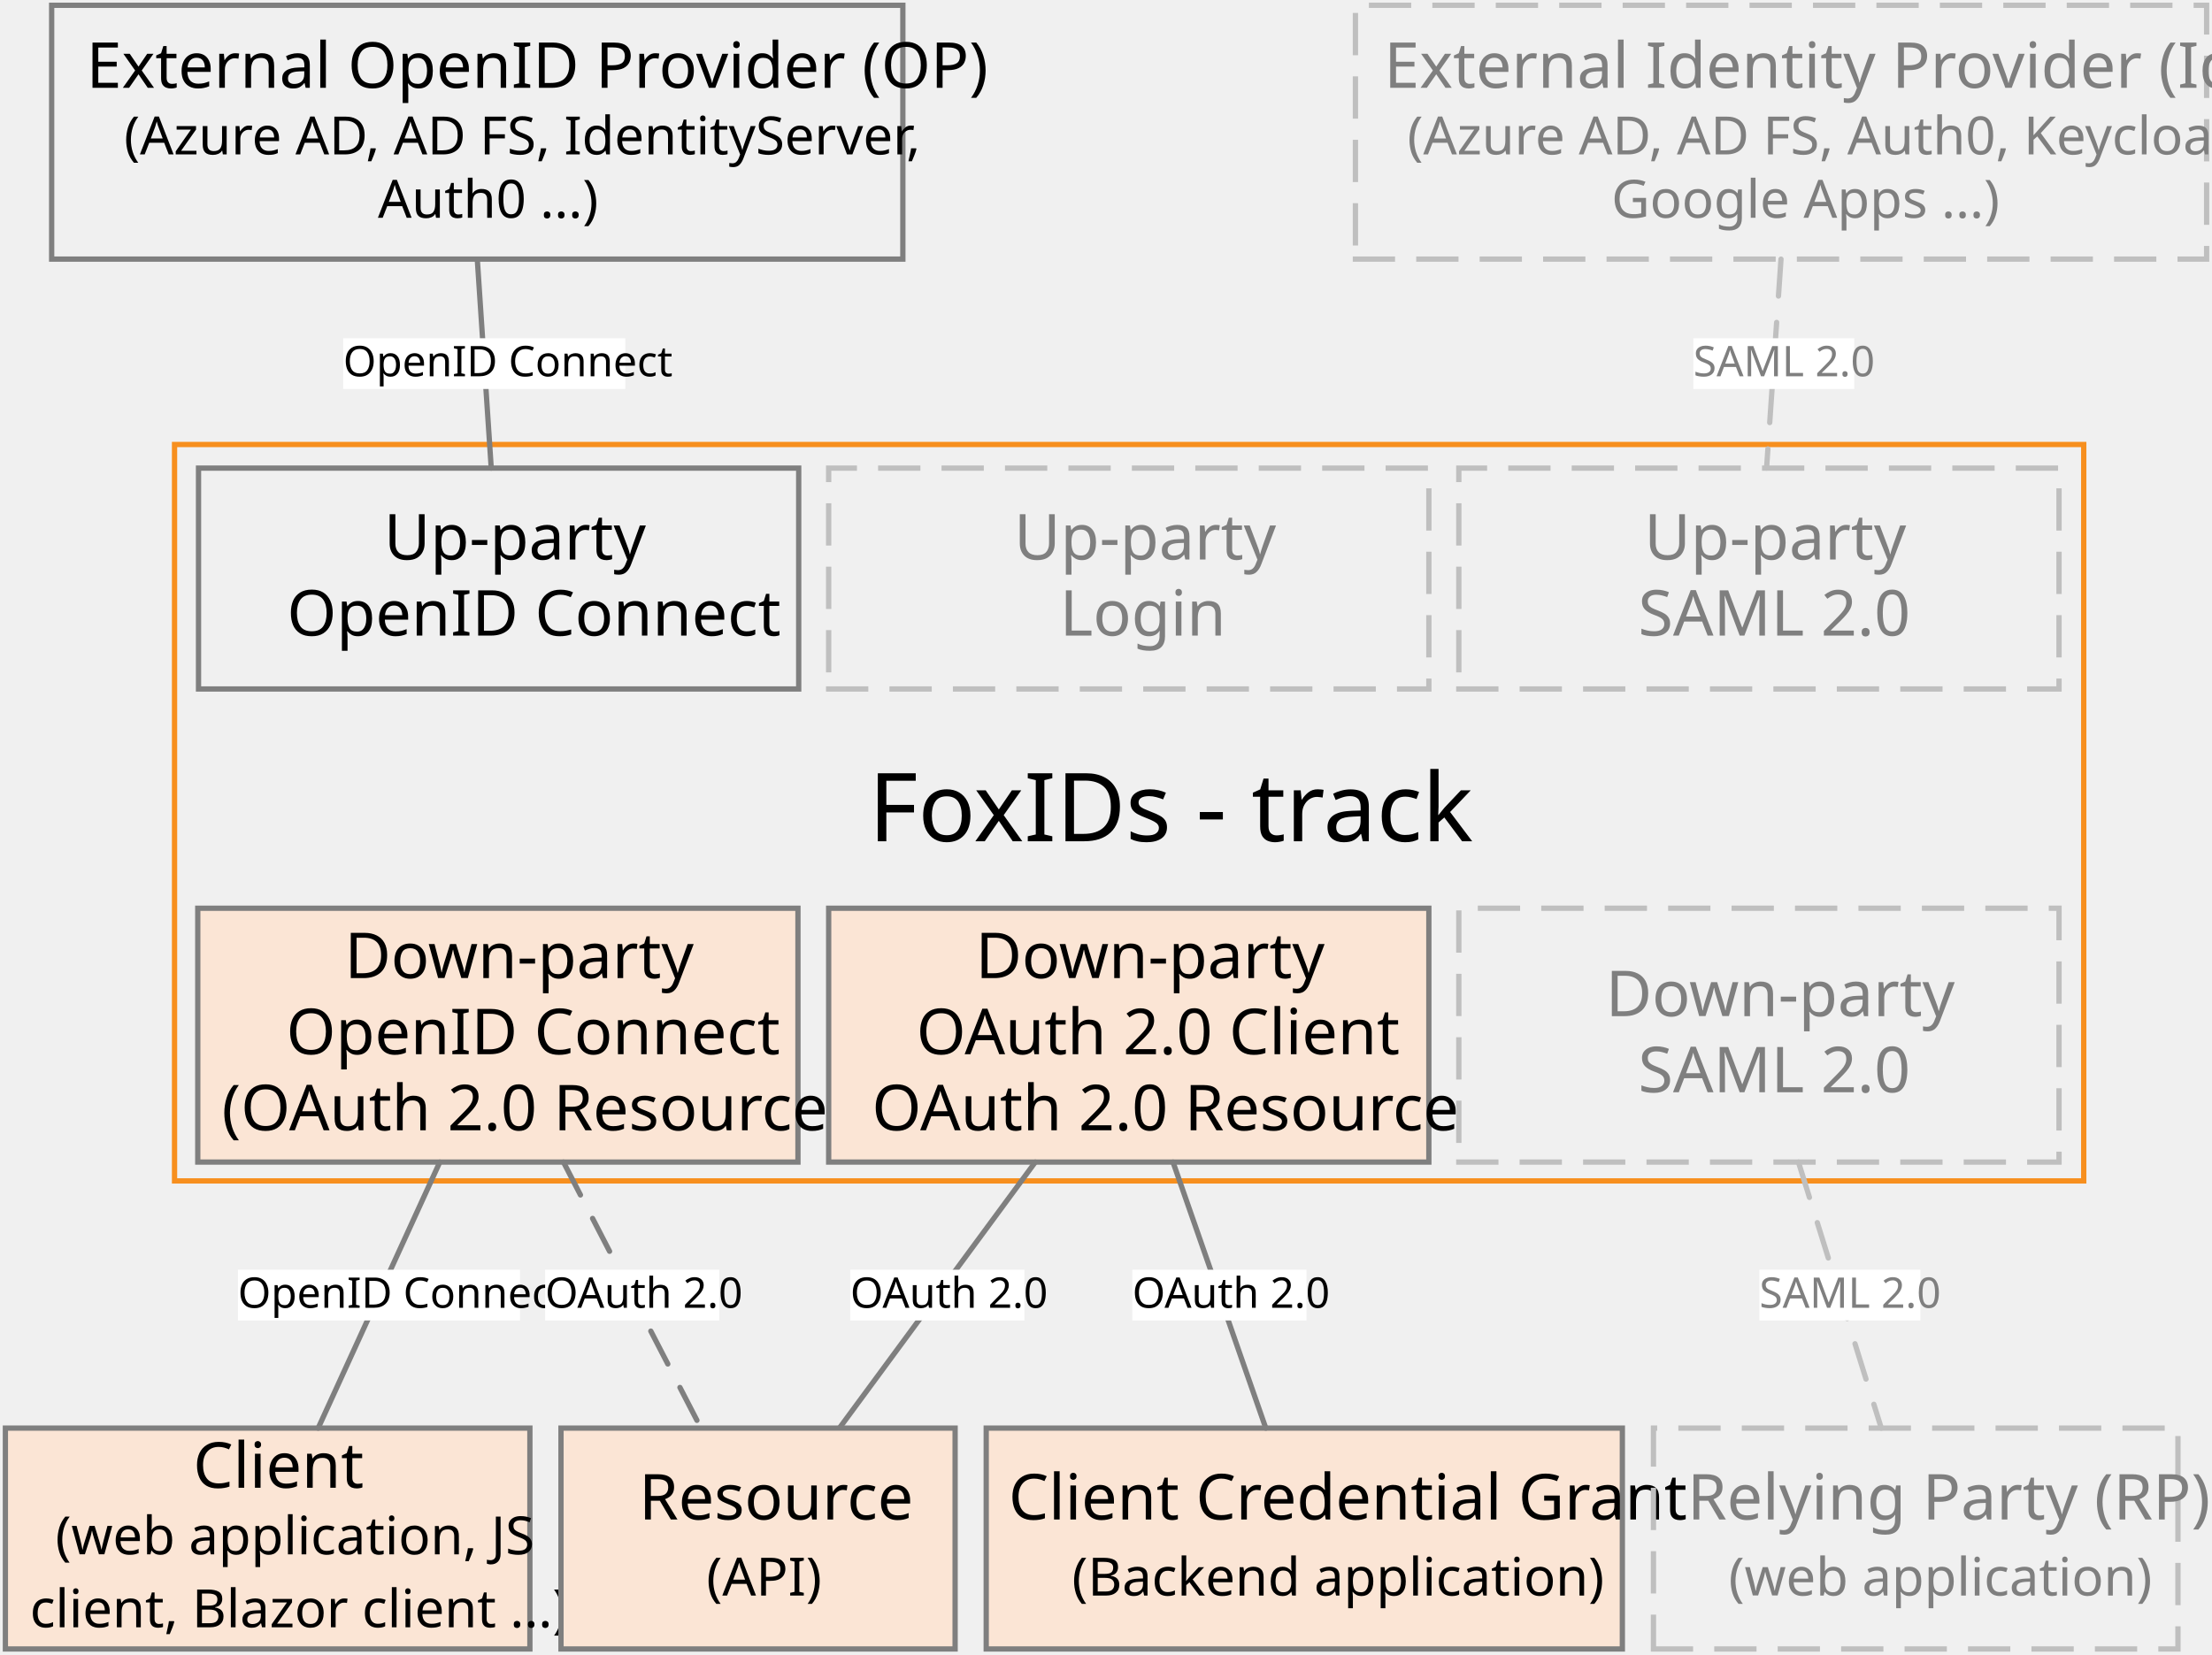
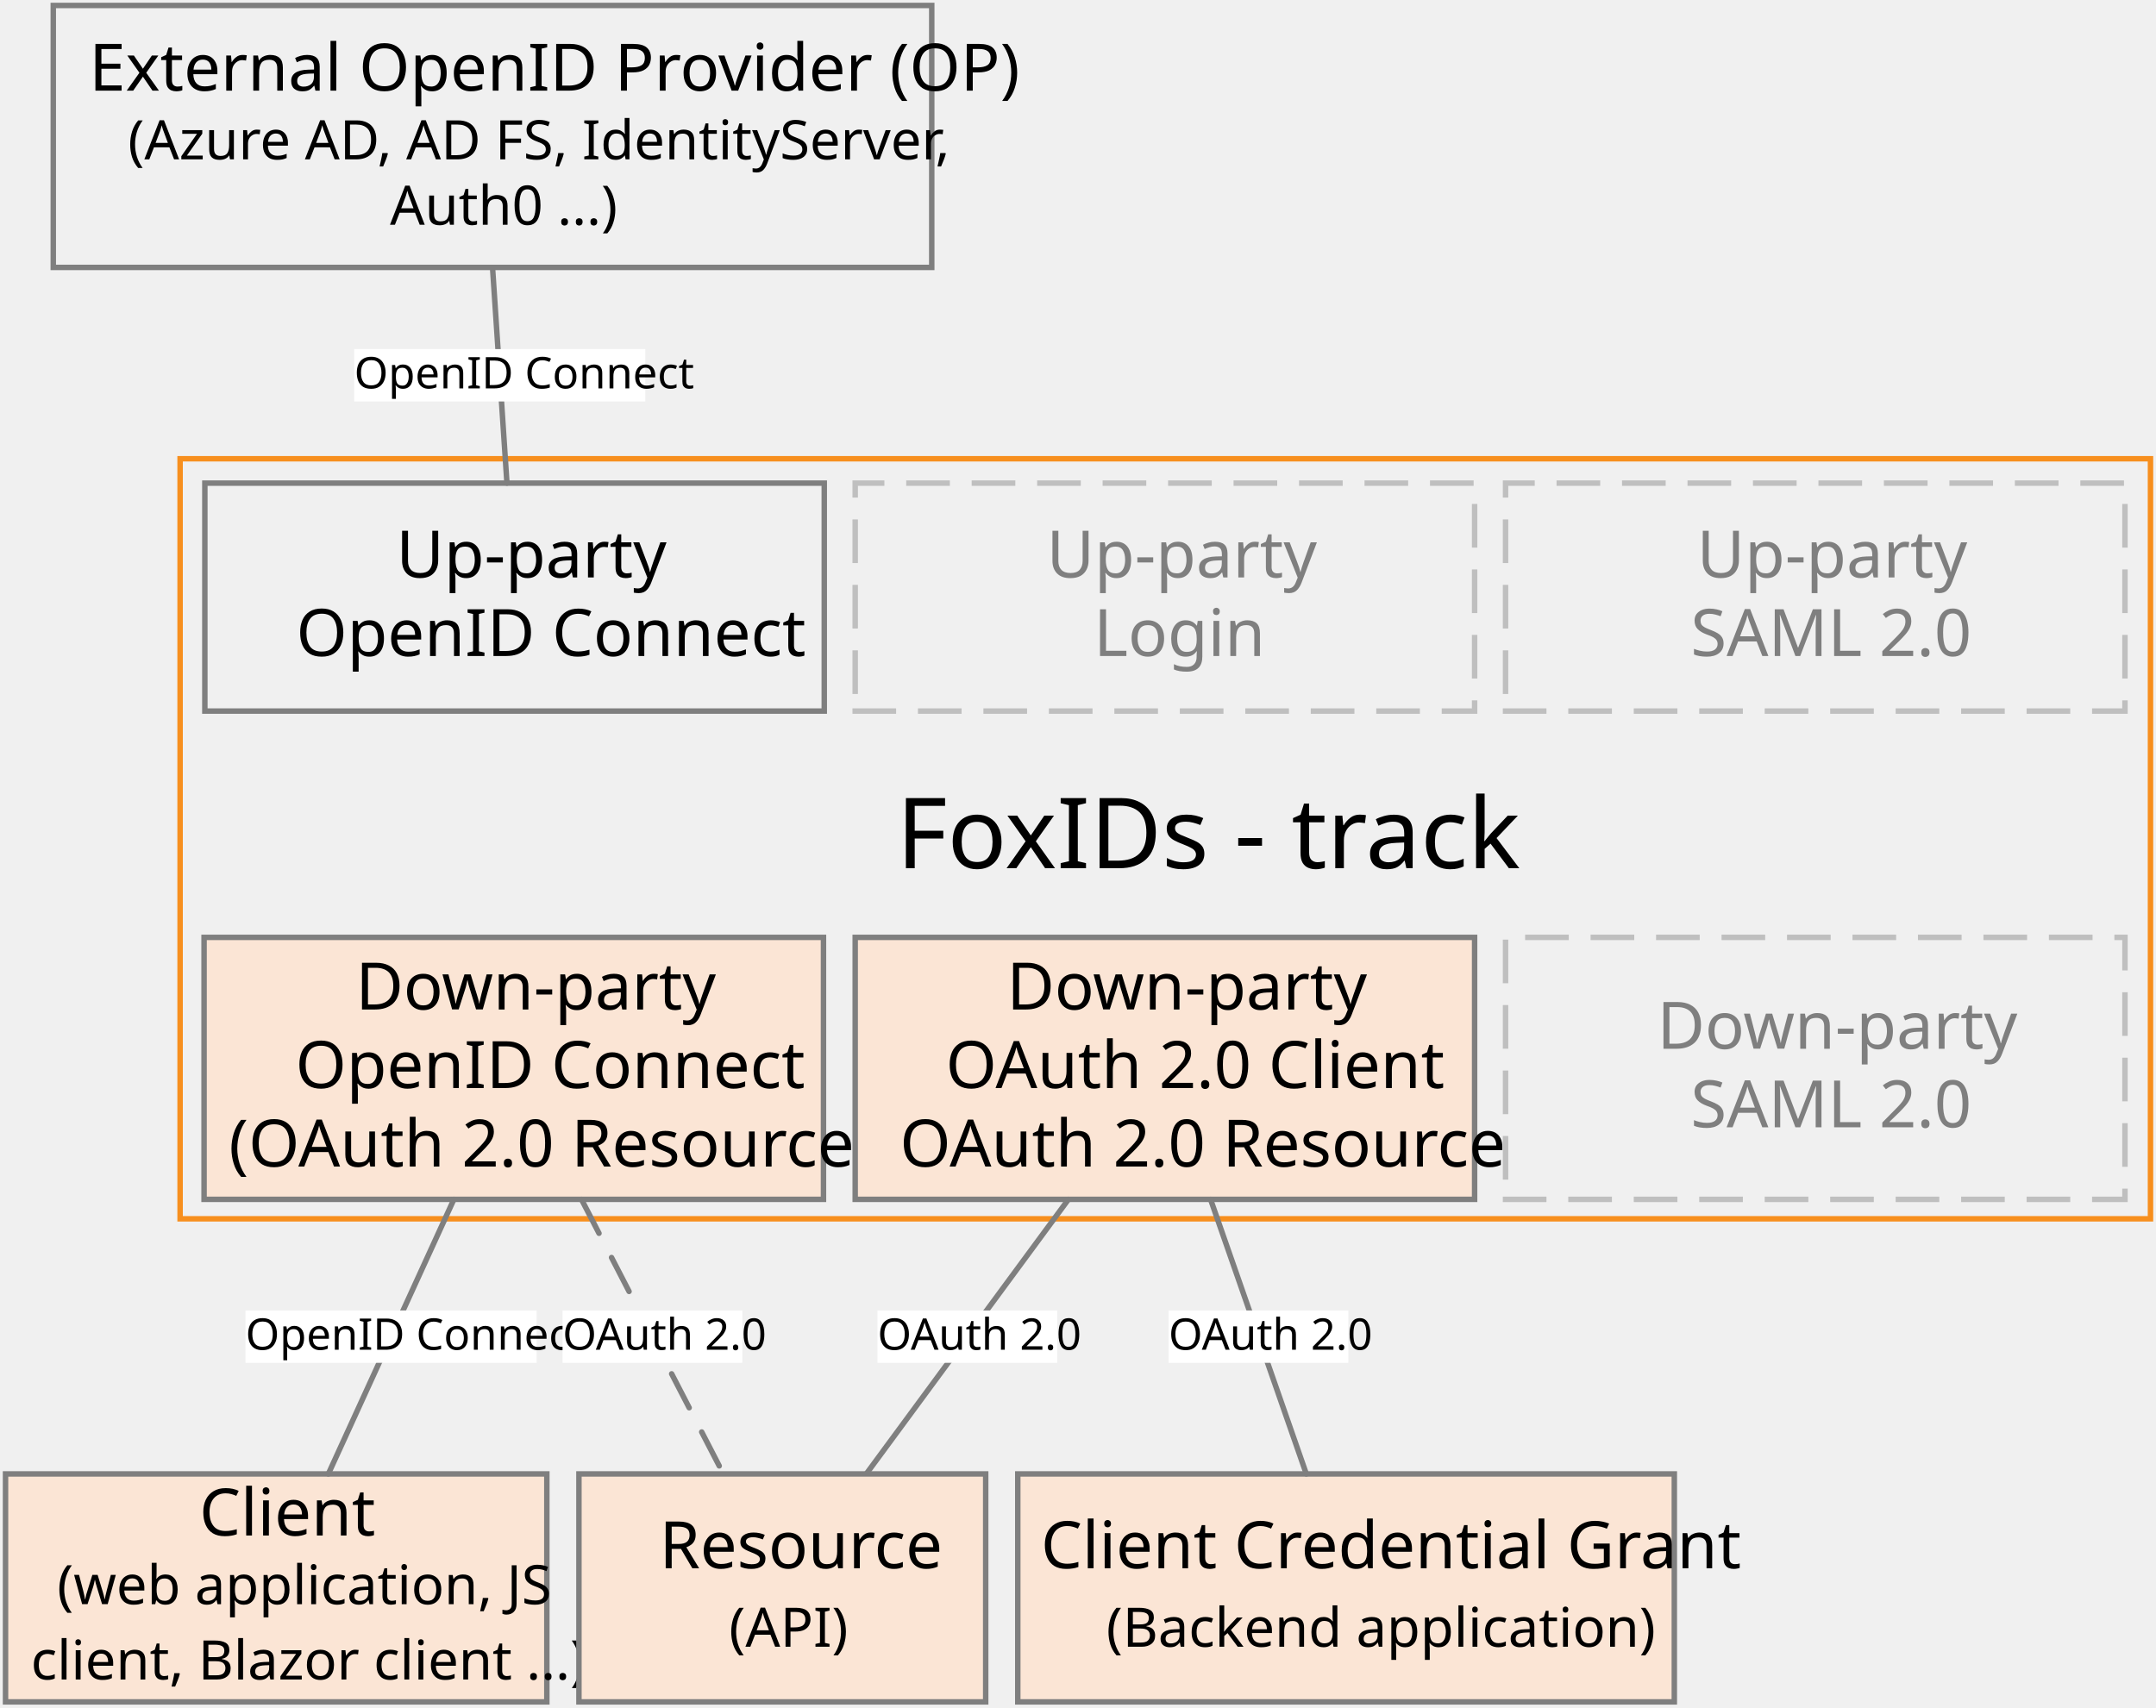
- <svg xmlns="http://www.w3.org/2000/svg" width="5.811in" height="4.347in" viewBox="0 0 418.374 312.999" xml:space="preserve" color-interpolation-filters="sRGB" class="st17">
+ <svg xmlns="http://www.w3.org/2000/svg" width="5.488in" height="4.347in" viewBox="0 0 395.13 312.999" xml:space="preserve" color-interpolation-filters="sRGB" class="st14">
  <style type="text/css">
	
		.st1 {fill:none;stroke:#f78f1e;stroke-width:1}
		.st2 {fill:#000000;font-family:Calibri;font-size:1.5em}
		.st3 {fill:none;stroke:#7f7f7f;stroke-width:1}
		.st4 {fill:#000000;font-family:Calibri;font-size:1em}
		.st5 {font-size:1em}
		.st6 {fill:#fbe5d5;stroke:#7f7f7f;stroke-width:1}
		.st7 {font-size:0.833em}
		.st8 {stroke:#7f7f7f;stroke-linecap:round;stroke-linejoin:round;stroke-width:1}
		.st9 {fill:#ffffff;stroke:none;stroke-linecap:butt;stroke-width:7.2}
		.st10 {fill:#000000;font-family:Calibri;font-size:0.667em}
- 		.st11 {fill:#ffffff;stroke:none;stroke-linecap:butt}
- 		.st12 {fill:none;stroke:#bfbfbf;stroke-dasharray:7,5;stroke-width:1}
- 		.st13 {fill:#7f7f7f;font-family:Calibri;font-size:1em}
- 		.st14 {stroke:#7f7f7f;stroke-dasharray:7,5;stroke-linecap:round;stroke-linejoin:round;stroke-width:1}
- 		.st15 {stroke:#bfbfbf;stroke-dasharray:7,5;stroke-linecap:round;stroke-linejoin:round;stroke-width:1}
- 		.st16 {fill:#7f7f7f;font-family:Calibri;font-size:0.667em}
- 		.st17 {fill:none;fill-rule:evenodd;font-size:12px;overflow:visible;stroke-linecap:square;stroke-miterlimit:3}
+ 		.st11 {fill:none;stroke:#bfbfbf;stroke-dasharray:7,5;stroke-width:1}
+ 		.st12 {fill:#7f7f7f;font-family:Calibri;font-size:1em}
+ 		.st13 {stroke:#7f7f7f;stroke-dasharray:7,5;stroke-linecap:round;stroke-linejoin:round;stroke-width:1}
+ 		.st14 {fill:none;fill-rule:evenodd;font-size:12px;overflow:visible;stroke-linecap:square;stroke-miterlimit:3}
	
	</style>
  <g>
    <g id="shape96-1" transform="translate(32.9961,-89.5608)">
      <rect x="0" y="173.663" width="361.134" height="139.336" class="st1" />
      <text x="131.28" y="248.73" class="st2">FoxIDs - track</text>
    </g>
    <g id="shape97-4" transform="translate(37.5314,-182.639)">
      <rect x="0" y="271.21" width="113.528" height="41.789" class="st3" />
      <text x="35.08" y="288.5" class="st4">Up-party  <tspan x="16.74" dy="1.2em" class="st5">OpenID Connect</tspan>
      </text>
    </g>
    <g id="shape98-8" transform="translate(37.3898,-93.126)">
      <rect x="0" y="264.973" width="113.528" height="48.025" class="st6" />
      <text x="27.79" y="278.19" class="st4">Down-party  <tspan x="16.74" dy="1.2em" class="st5">OpenID Connect </tspan>
        <tspan x="4.54" dy="1.2em" class="st5">(OAuth 2.0 Resource)</tspan>
      </text>
    </g>
    <g id="shape99-13" transform="translate(156.728,-93.126)">
      <rect x="0" y="264.973" width="113.528" height="48.025" class="st6" />
      <text x="27.79" y="278.19" class="st4">Down-party  <tspan x="16.59" dy="1.2em" class="st5">OAuth 2.0 Client </tspan>
        <tspan x="8.17" dy="1.2em" class="st5">OAuth 2.0 Resource</tspan>
      </text>
    </g>
    <g id="shape100-18" transform="translate(9.752,-263.973)">
      <rect x="0" y="264.973" width="161.008" height="48.025" class="st3" />
      <text x="6.57" y="280.59" class="st4">External OpenID Provider (OP) <tspan x="13.69" dy="1.26em" class="st7">(Azure AD, AD FS, IdentityServer, </tspan>
        <tspan x="61.71" dy="1.2em" class="st7">Auth0 ...)</tspan>
      </text>
    </g>
    <g id="shape101-23" transform="translate(84.4908,-263.973)">
      <path d="M5.77 313 L8.41 352.54" class="st8" />
      <rect x="-19.595" y="327.972" width="53.363" height="9.6" class="st9" />
      <text x="-19.59" y="335.17" class="st10">OpenID Connect</text>
    </g>
    <g id="shape102-28" transform="translate(1,-1)">
      <rect x="0" y="271.21" width="99.213" height="41.789" class="st6" />
      <text x="35.51" y="282.5" class="st4">Client  <tspan x="9.46" dy="1.26em" class="st7">(web application, JS </tspan>
        <tspan x="4.65" dy="1.38em" class="st7">client, Blazor client ...)</tspan>
      </text>
    </g>
    <g id="shape103-33" transform="translate(83.1745,-93.126)">
      <path d="M0 313 L-23.01 363.34" class="st8" />
      <rect x="-38.189" y="333.367" width="53.363" height="9.6" class="st9" />
      <text x="-38.19" y="340.57" class="st10">OpenID Connect</text>
    </g>
    <g id="shape104-38" transform="translate(195.813,-93.126)">
      <path d="M0 313 L-37.06 363.34" class="st8" />
-       <rect x="-35.004" y="333.367" width="32.949" height="9.6" class="st11" />
+       <rect x="-35.004" y="333.367" width="32.949" height="9.6" class="st9" />
      <text x="-35" y="340.57" class="st10">OAuth 2.0</text>
    </g>
    <g id="shape105-43" transform="translate(106.095,-1)">
      <rect x="0" y="271.21" width="74.551" height="41.789" class="st6" />
      <text x="14.75" y="288.5" class="st4">Resource  <tspan x="27.51" dy="1.44em" class="st7">(API)</tspan>
      </text>
    </g>
    <g id="shape106-47" transform="translate(186.528,-1)">
      <rect x="0" y="271.21" width="120.331" height="41.789" class="st6" />
      <text x="4.23" y="288.5" class="st4">Client Credential Grant <tspan x="16.22" dy="1.44em" class="st7">(Backend application)</tspan>
      </text>
    </g>
    <g id="shape107-51" transform="translate(221.863,-93.126)">
      <path d="M0 313 L17.55 363.34" class="st8" />
      <rect x="-7.701" y="333.367" width="32.949" height="9.6" class="st9" />
      <text x="-7.7" y="340.57" class="st10">OAuth 2.0</text>
    </g>
    <g id="shape108-56" transform="translate(156.728,-182.639)">
-       <path d="M0 313 L113.53 313 L113.53 271.21 L0 271.21 L0 313 Z" class="st12" />
-       <text x="35.08" y="288.5" class="st13">Up-party  <tspan x="43.72" dy="1.2em" class="st5">Login</tspan>
+       <path d="M0 313 L113.53 313 L113.53 271.21 L0 271.21 L0 313 Z" class="st11" />
+       <text x="35.08" y="288.5" class="st12">Up-party  <tspan x="43.72" dy="1.2em" class="st5">Login</tspan>
      </text>
    </g>
    <g id="shape109-60" transform="translate(275.925,-182.639)">
-       <path d="M0 313 L113.53 313 L113.53 271.21 L0 271.21 L0 313 Z" class="st12" />
-       <text x="35.08" y="288.5" class="st13">Up-party  <tspan x="33.93" dy="1.2em" class="st5">SAML 2.0</tspan>
+       <path d="M0 313 L113.53 313 L113.53 271.21 L0 271.21 L0 313 Z" class="st11" />
+       <text x="35.08" y="288.5" class="st12">Up-party  <tspan x="33.93" dy="1.2em" class="st5">SAML 2.0</tspan>
      </text>
    </g>
    <g id="shape110-64" transform="translate(106.562,-93.126)">
-       <path d="M0 313 L26.01 363.34" class="st14" />
+       <path d="M0 313 L26.01 363.34" class="st13" />
      <rect x="-3.469" y="333.367" width="32.949" height="9.6" class="st9" />
      <text x="-3.47" y="340.57" class="st10">OAuth 2.0</text>
    </g>
    <g id="shape111-69" transform="translate(275.925,-93.126)">
-       <path d="M0 313 L113.53 313 L113.53 264.97 L0 264.97 L0 313 Z" class="st12" />
-       <text x="27.79" y="285.39" class="st13">Down-party  <tspan x="33.93" dy="1.2em" class="st5">SAML 2.0</tspan>
+       <path d="M0 313 L113.53 313 L113.53 264.97 L0 264.97 L0 313 Z" class="st11" />
+       <text x="27.79" y="285.39" class="st12">Down-party  <tspan x="33.93" dy="1.2em" class="st5">SAML 2.0</tspan>
      </text>
-     </g>
-     <g id="shape112-73" transform="translate(312.74,-1)">
-       <path d="M0 313 L99.21 313 L99.21 271.21 L0 271.21 L0 313 Z" class="st12" />
-       <text x="6.42" y="288.5" class="st13">Relying Party (RP) <tspan x="14.22" dy="1.44em" class="st7">(web application)</tspan>
-       </text>
-     </g>
-     <g id="shape113-77" transform="translate(340.166,-93.126)">
-       <path d="M0 313 L15.67 363.34" class="st15" />
-       <rect x="-7.386" y="333.367" width="30.445" height="9.6" class="st9" />
-       <text x="-7.39" y="340.57" class="st16">SAML 2.0</text>
-     </g>
-     <g id="shape114-82" transform="translate(256.366,-263.973)">
-       <path d="M0 313 L161.01 313 L161.01 264.97 L0 264.97 L0 313 Z" class="st12" />
-       <text x="5.43" y="280.59" class="st13">External Identity Provider (IdP) <tspan x="9.82" dy="1.26em" class="st7">(Azure AD, AD FS, Auth0, Keycloak, </tspan>
-         <tspan x="48.42" dy="1.2em" class="st7">Google Apps ...)</tspan>
-       </text>
-     </g>
-     <g id="shape115-87" transform="translate(342.589,-263.973)">
-       <path d="M-5.72 313 L-8.45 352.54" class="st15" />
-       <rect x="-22.309" y="327.972" width="30.445" height="9.6" class="st9" />
-       <text x="-22.31" y="335.17" class="st16">SAML 2.0</text>
    </g>
  </g>
</svg>
